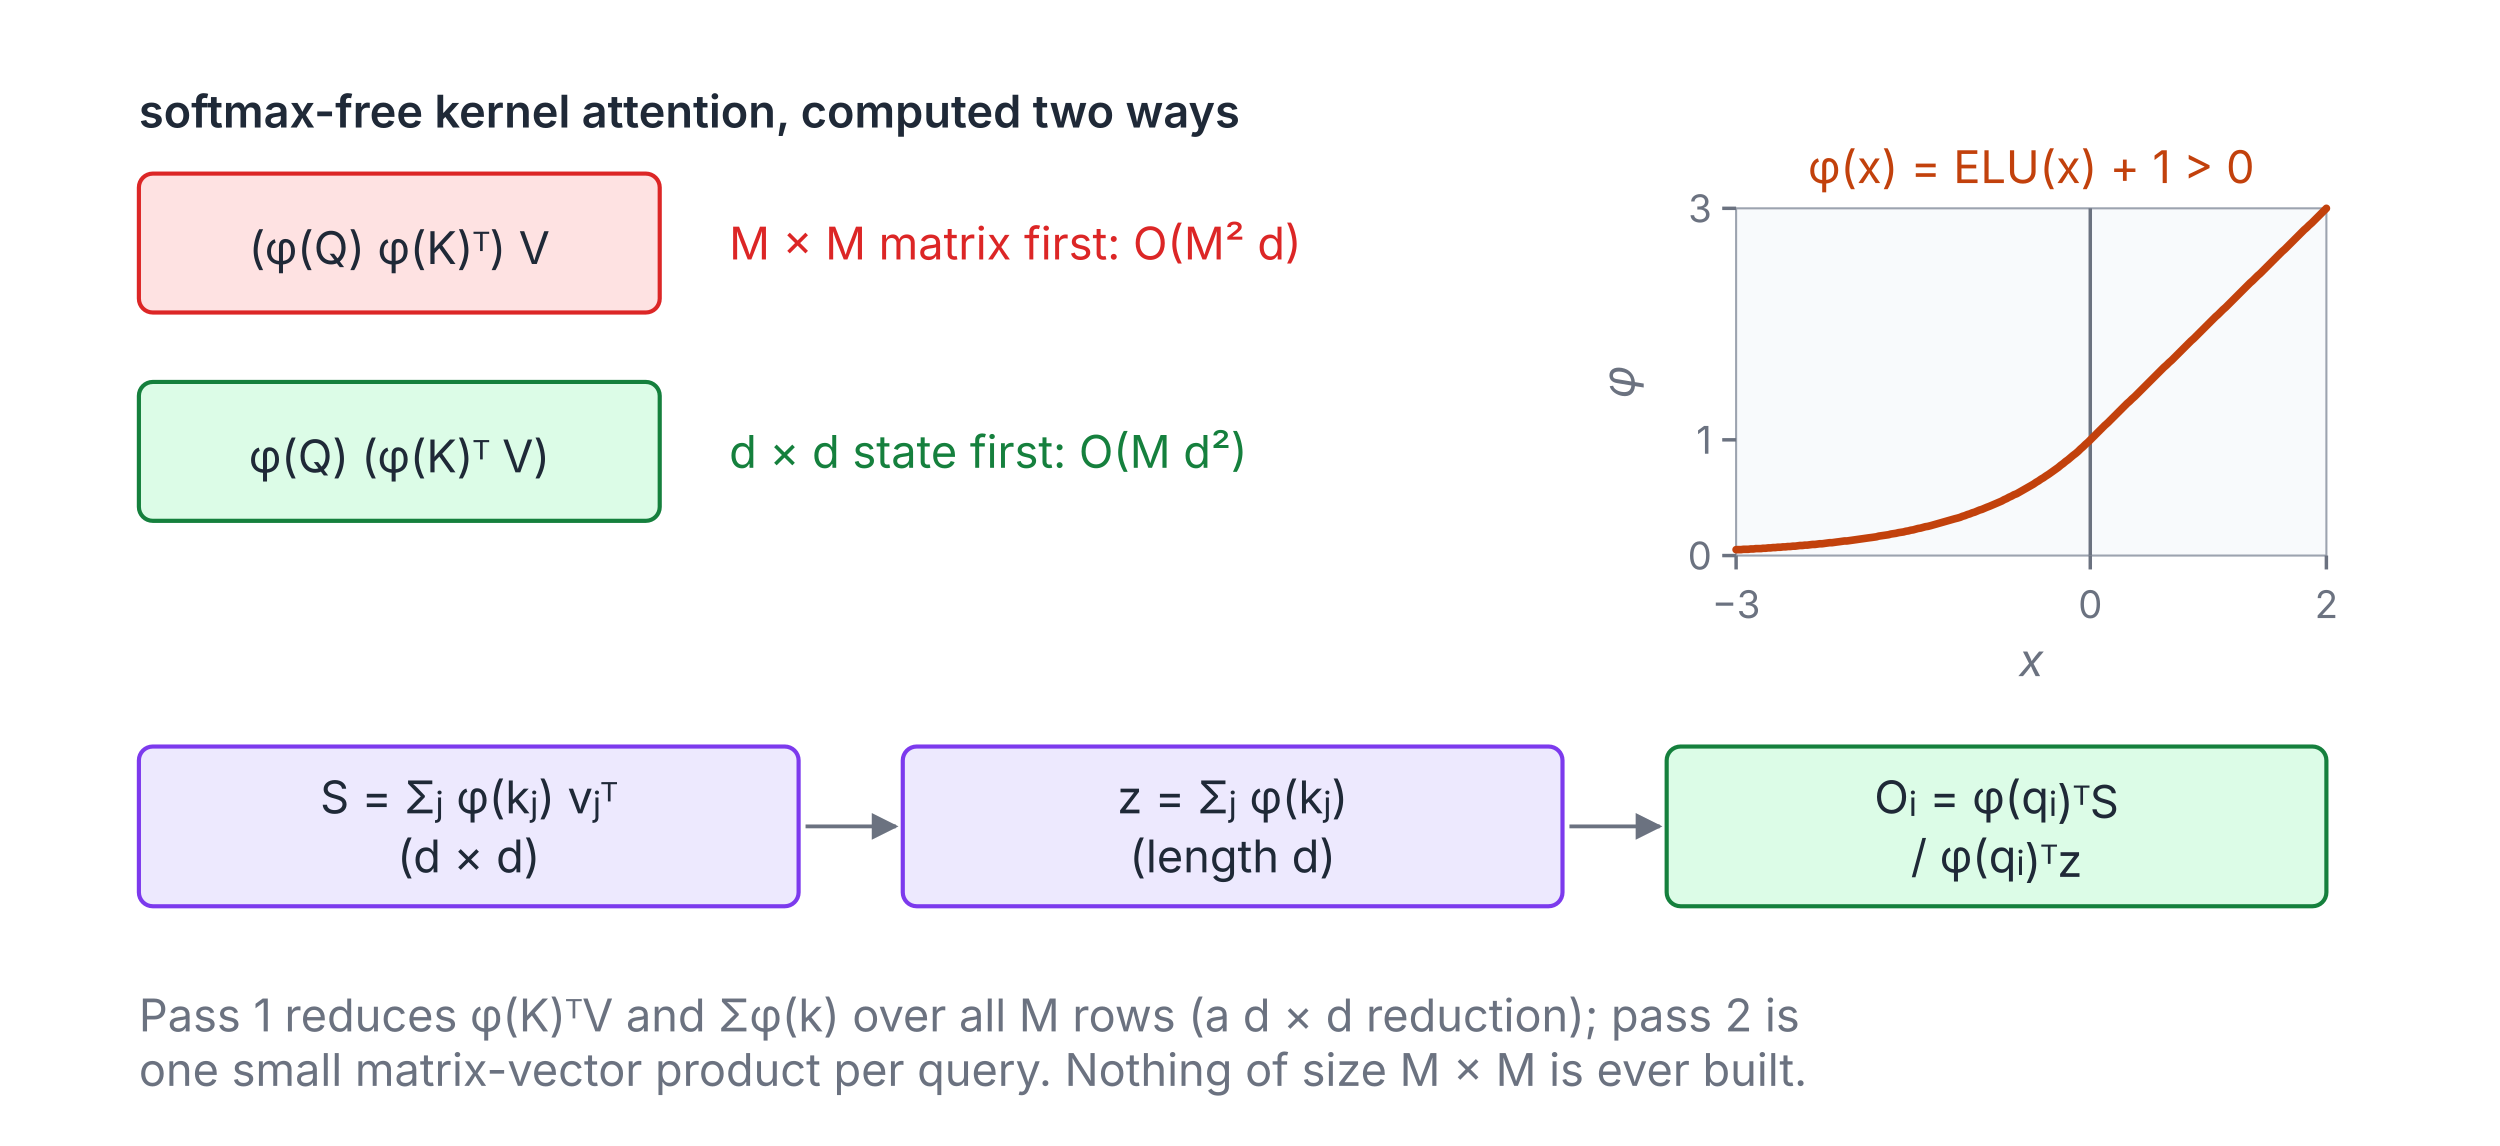
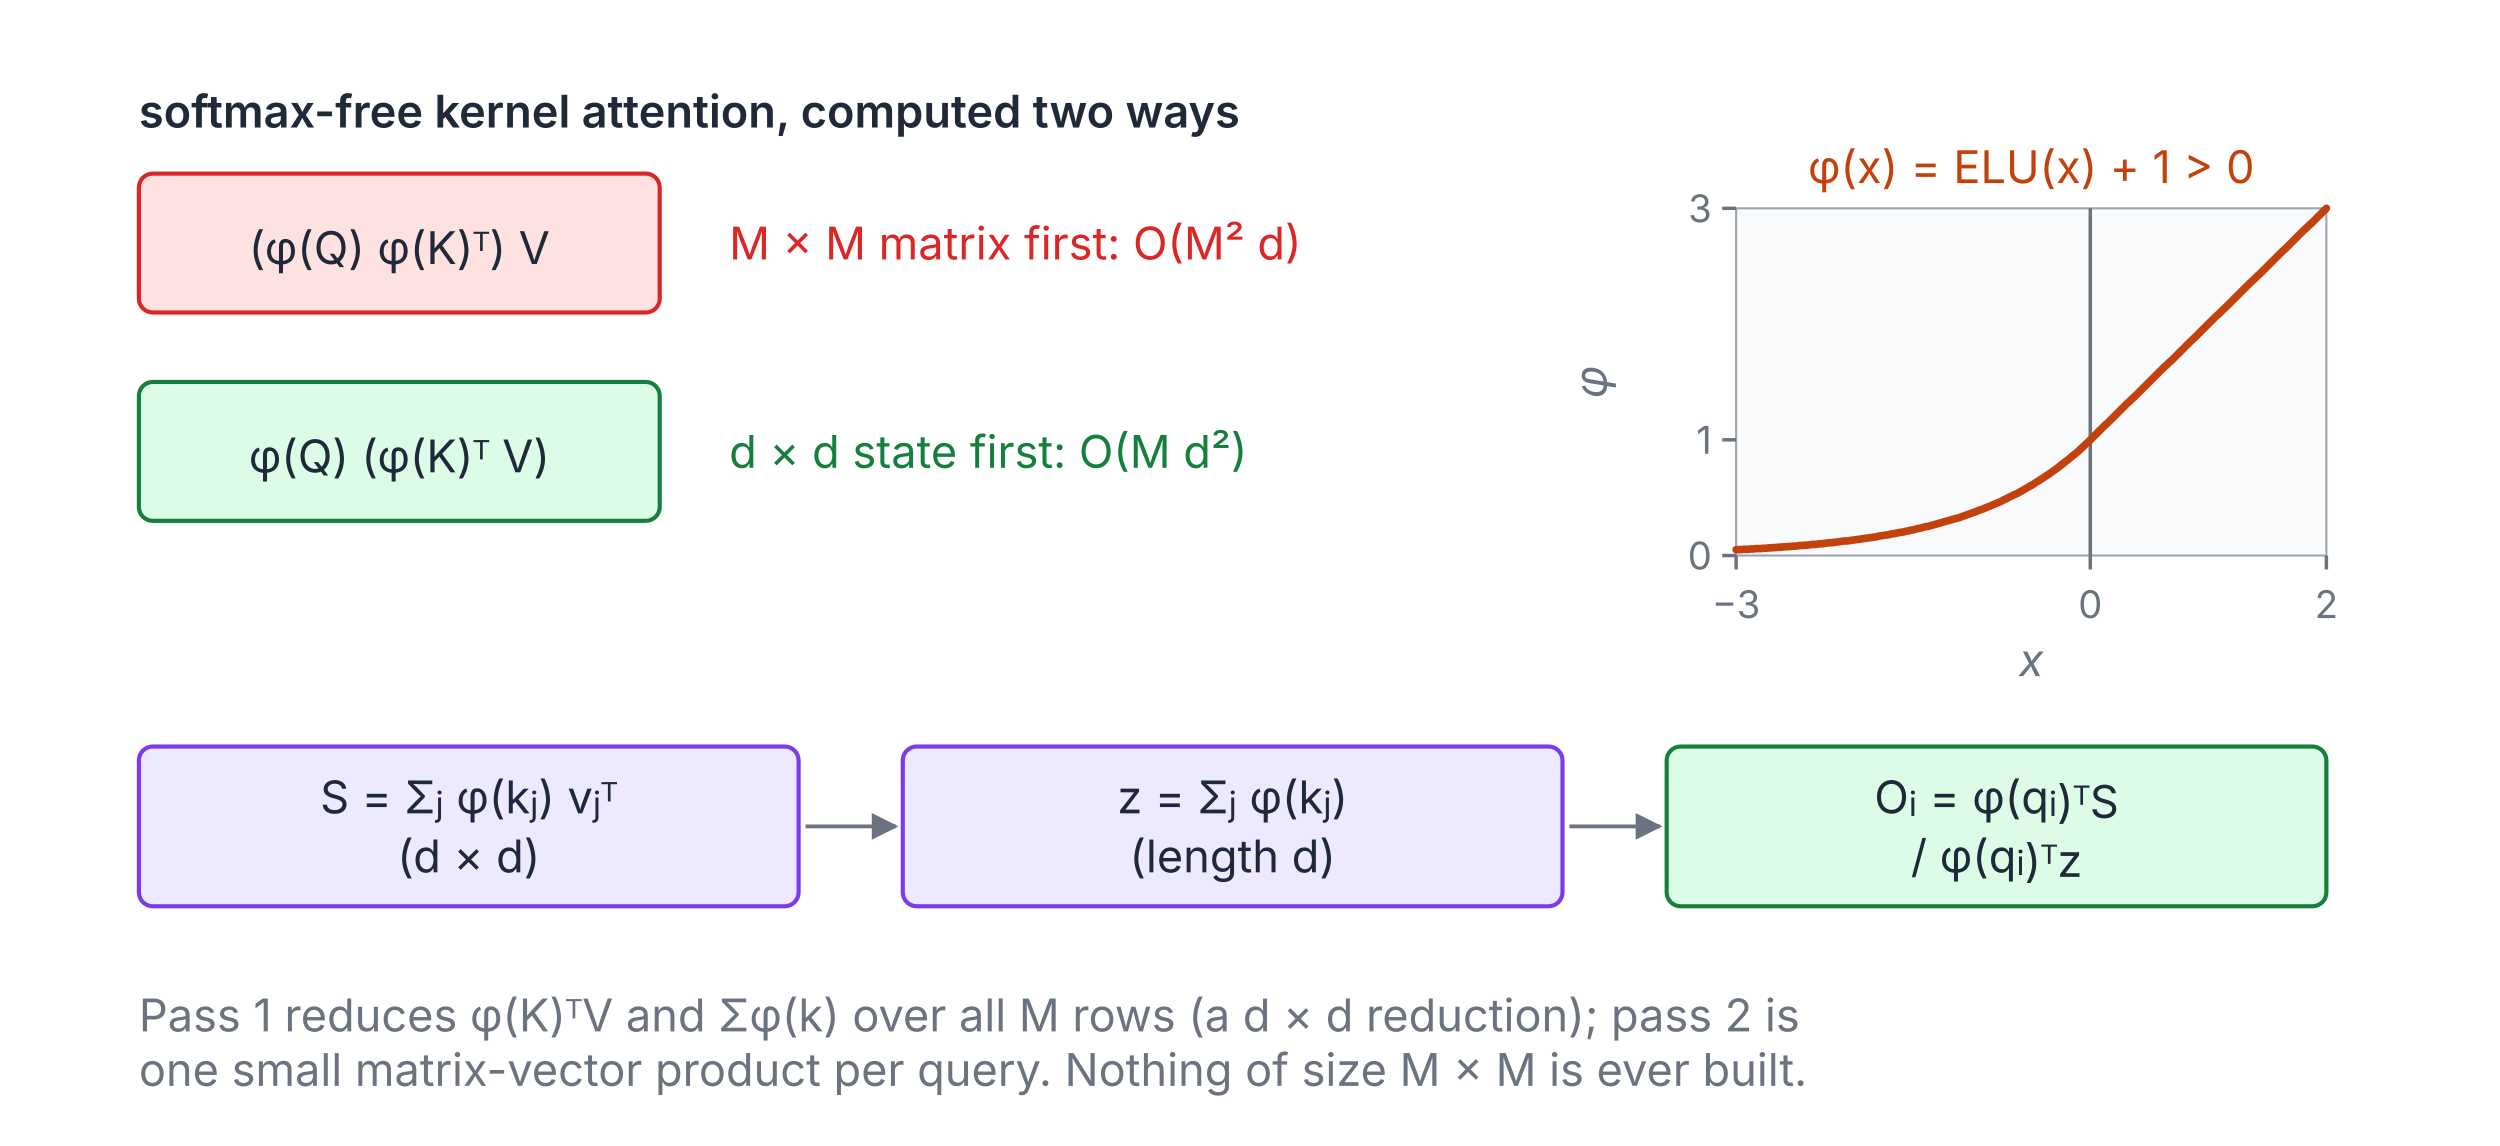
<svg xmlns="http://www.w3.org/2000/svg" viewBox="0 0 720 330" width="720" height="330" class="fig-svg" role="img">
  <style>.fig-paper{fill:var(--fig-paper,#ffffff)}.fig-panel{fill:var(--fig-panel,#f8fafc)}.fig-none{fill:none}.s-ink{stroke:var(--fig-ink,#1f2937)}.t-ink{fill:var(--fig-ink,#1f2937)}.f-ink{fill:var(--fig-ink-soft,#f3f4f6)}.f-ink2{fill:var(--fig-ink-mid,#e5e7eb)}.k-ink{fill:var(--fig-ink,#1f2937)}.s-muted{stroke:var(--fig-muted,#6b7280)}.t-muted{fill:var(--fig-muted,#6b7280)}.f-muted{fill:var(--fig-muted-soft,#f9fafb)}.f-muted2{fill:var(--fig-muted-mid,#e5e7eb)}.k-muted{fill:var(--fig-muted,#6b7280)}.s-line{stroke:var(--fig-line,#9ca3af)}.t-line{fill:var(--fig-line,#9ca3af)}.f-line{fill:var(--fig-line-soft,#f3f4f6)}.f-line2{fill:var(--fig-line-mid,#d1d5db)}.k-line{fill:var(--fig-line,#9ca3af)}.s-a{stroke:var(--fig-a,#2563eb)}.t-a{fill:var(--fig-a,#2563eb)}.f-a{fill:var(--fig-a-soft,#dbeafe)}.f-a2{fill:var(--fig-a-mid,#93c5fd)}.k-a{fill:var(--fig-a,#2563eb)}.s-b{stroke:var(--fig-b,#c2410c)}.t-b{fill:var(--fig-b,#c2410c)}.f-b{fill:var(--fig-b-soft,#ffedd5)}.f-b2{fill:var(--fig-b-mid,#fdba74)}.k-b{fill:var(--fig-b,#c2410c)}.s-c{stroke:var(--fig-c,#15803d)}.t-c{fill:var(--fig-c,#15803d)}.f-c{fill:var(--fig-c-soft,#dcfce7)}.f-c2{fill:var(--fig-c-mid,#86efac)}.k-c{fill:var(--fig-c,#15803d)}.s-d{stroke:var(--fig-d,#7c3aed)}.t-d{fill:var(--fig-d,#7c3aed)}.f-d{fill:var(--fig-d-soft,#ede9fe)}.f-d2{fill:var(--fig-d-mid,#c4b5fd)}.k-d{fill:var(--fig-d,#7c3aed)}.s-hl{stroke:var(--fig-hl,#dc2626)}.t-hl{fill:var(--fig-hl,#dc2626)}.f-hl{fill:var(--fig-hl-soft,#fee2e2)}.f-hl2{fill:var(--fig-hl-mid,#fca5a5)}.k-hl{fill:var(--fig-hl,#dc2626)}.fig-txt{font-family:Inter,system-ui,-apple-system,'Segoe UI',sans-serif;font-size:15px}.fig-mono{font-family:'Ubuntu Mono',ui-monospace,Menlo,monospace;font-size:15px}.fig-small{font-size:13px}.fig-tiny{font-size:11px}.fig-big{font-size:17px}.fig-plate{fill:var(--fig-paper,#ffffff);fill-opacity:.92}.fig-bold{font-weight:600}.fig-it{font-style:italic}</style>
  <defs>
    <marker id="leetgpu-056-linear-attention-ah-ink" viewBox="0 0 10 10" refX="9" refY="5" markerWidth="7" markerHeight="7" orient="auto-start-reverse">
      <path d="M0,0 L10,5 L0,10 z" class="k-ink" />
    </marker>
    <marker id="leetgpu-056-linear-attention-ah-muted" viewBox="0 0 10 10" refX="9" refY="5" markerWidth="7" markerHeight="7" orient="auto-start-reverse">
      <path d="M0,0 L10,5 L0,10 z" class="k-muted" />
    </marker>
    <marker id="leetgpu-056-linear-attention-ah-a" viewBox="0 0 10 10" refX="9" refY="5" markerWidth="7" markerHeight="7" orient="auto-start-reverse">
      <path d="M0,0 L10,5 L0,10 z" class="k-a" />
    </marker>
    <marker id="leetgpu-056-linear-attention-ah-b" viewBox="0 0 10 10" refX="9" refY="5" markerWidth="7" markerHeight="7" orient="auto-start-reverse">
      <path d="M0,0 L10,5 L0,10 z" class="k-b" />
    </marker>
    <marker id="leetgpu-056-linear-attention-ah-c" viewBox="0 0 10 10" refX="9" refY="5" markerWidth="7" markerHeight="7" orient="auto-start-reverse">
      <path d="M0,0 L10,5 L0,10 z" class="k-c" />
    </marker>
    <marker id="leetgpu-056-linear-attention-ah-d" viewBox="0 0 10 10" refX="9" refY="5" markerWidth="7" markerHeight="7" orient="auto-start-reverse">
      <path d="M0,0 L10,5 L0,10 z" class="k-d" />
    </marker>
    <marker id="leetgpu-056-linear-attention-ah-hl" viewBox="0 0 10 10" refX="9" refY="5" markerWidth="7" markerHeight="7" orient="auto-start-reverse">
      <path d="M0,0 L10,5 L0,10 z" class="k-hl" />
    </marker>
  </defs>
  <rect x="0" y="0" width="720" height="330" class="fig-paper" />
  <text x="40" y="32" text-anchor="start" dominant-baseline="central" class="fig-txt t-ink fig-small fig-bold">softmax-free kernel attention, computed two ways</text>
  <rect x="40" y="50" width="150" height="40" rx="4" class="f-hl s-hl" stroke-width="1.2" />
  <text x="115" y="70" text-anchor="middle" dominant-baseline="central" class="fig-txt t-ink fig-small">(φ(Q) φ(K)ᵀ) V</text>
  <text x="210" y="70" text-anchor="start" dominant-baseline="central" class="fig-txt t-hl fig-small">M × M matrix first:  O(M² d)</text>
  <rect x="40" y="110" width="150" height="40" rx="4" class="f-c s-c" stroke-width="1.2" />
  <text x="115" y="130" text-anchor="middle" dominant-baseline="central" class="fig-txt t-ink fig-small">φ(Q) (φ(K)ᵀ V)</text>
  <text x="210" y="130" text-anchor="start" dominant-baseline="central" class="fig-txt t-c fig-small">d × d state first:  O(M d²)</text>
  <rect x="40" y="215" width="190" height="46" rx="4" class="f-d s-d" stroke-width="1.2" />
  <text x="135" y="229.5" text-anchor="middle" dominant-baseline="central" class="fig-txt t-ink fig-small">S = Σ<tspan baseline-shift="sub" font-size="75%">j</tspan> φ(k<tspan baseline-shift="sub" font-size="75%">j</tspan>) v<tspan baseline-shift="sub" font-size="75%">j</tspan>ᵀ</text>
  <text x="135" y="246.5" text-anchor="middle" dominant-baseline="central" class="fig-txt t-ink fig-small">(d × d)</text>
  <rect x="260" y="215" width="190" height="46" rx="4" class="f-d s-d" stroke-width="1.2" />
  <text x="355" y="229.5" text-anchor="middle" dominant-baseline="central" class="fig-txt t-ink fig-small">z = Σ<tspan baseline-shift="sub" font-size="75%">j</tspan> φ(k<tspan baseline-shift="sub" font-size="75%">j</tspan>)</text>
  <text x="355" y="246.5" text-anchor="middle" dominant-baseline="central" class="fig-txt t-ink fig-small">(length d)</text>
  <line x1="232" y1="238" x2="258" y2="238" class="s-muted" stroke-width="1.1" marker-end="url(#leetgpu-056-linear-attention-ah-muted)" />
  <rect x="480" y="215" width="190" height="46" rx="4" class="f-c s-c" stroke-width="1.2" />
  <text x="575" y="229.5" text-anchor="middle" dominant-baseline="central" class="fig-txt t-ink fig-small">O<tspan baseline-shift="sub" font-size="75%">i</tspan> = φ(q<tspan baseline-shift="sub" font-size="75%">i</tspan>)ᵀS</text>
  <text x="575" y="246.5" text-anchor="middle" dominant-baseline="central" class="fig-txt t-ink fig-small">/ φ(q<tspan baseline-shift="sub" font-size="75%">i</tspan>)ᵀz</text>
  <line x1="452" y1="238" x2="478" y2="238" class="s-muted" stroke-width="1.1" marker-end="url(#leetgpu-056-linear-attention-ah-muted)" />
  <rect x="500" y="60" width="170" height="100" rx="0" class="fig-panel s-line" stroke-width="0.6" />
  <line x1="602" y1="60" x2="602" y2="160" class="s-muted" stroke-width="1" />
  <line x1="500" y1="160" x2="500" y2="164" class="s-muted" stroke-width="1" />
  <text x="500" y="174" text-anchor="middle" dominant-baseline="central" class="fig-txt t-muted fig-tiny">−3</text>
  <line x1="602" y1="160" x2="602" y2="164" class="s-muted" stroke-width="1" />
  <text x="602" y="174" text-anchor="middle" dominant-baseline="central" class="fig-txt t-muted fig-tiny">0</text>
  <line x1="670" y1="160" x2="670" y2="164" class="s-muted" stroke-width="1" />
  <text x="670" y="174" text-anchor="middle" dominant-baseline="central" class="fig-txt t-muted fig-tiny">2</text>
  <line x1="496" y1="160" x2="500" y2="160" class="s-muted" stroke-width="1" />
  <text x="493" y="160" text-anchor="end" dominant-baseline="central" class="fig-txt t-muted fig-tiny">0</text>
  <line x1="496" y1="126.67" x2="500" y2="126.67" class="s-muted" stroke-width="1" />
  <text x="493" y="126.67" text-anchor="end" dominant-baseline="central" class="fig-txt t-muted fig-tiny">1</text>
  <line x1="496" y1="60" x2="500" y2="60" class="s-muted" stroke-width="1" />
  <text x="493" y="60" text-anchor="end" dominant-baseline="central" class="fig-txt t-muted fig-tiny">3</text>
  <text x="585" y="190" text-anchor="middle" dominant-baseline="central" class="fig-txt t-muted fig-small fig-it">x</text>
-   <text x="466" y="110" text-anchor="middle" dominant-baseline="central" class="fig-txt t-muted fig-small fig-it" transform="rotate(-90 466 110)">φ</text>
+   <text x="458" y="110" text-anchor="middle" dominant-baseline="central" class="fig-txt t-muted fig-small fig-it" transform="rotate(-90 458 110)">φ</text>
  <path d="M500.0,158.3 L500.7,158.3 L501.4,158.3 L502.1,158.2 L502.8,158.2 L503.5,158.2 L504.2,158.1 L505.0,158.1 L505.7,158.0 L506.4,158.0 L507.1,158.0 L507.8,157.9 L508.5,157.9 L509.2,157.8 L509.9,157.8 L510.6,157.7 L511.3,157.7 L512.0,157.6 L512.8,157.6 L513.5,157.5 L514.2,157.5 L514.9,157.4 L515.6,157.4 L516.3,157.3 L517.0,157.3 L517.7,157.2 L518.4,157.1 L519.1,157.1 L519.8,157.0 L520.5,157.0 L521.2,156.9 L522.0,156.8 L522.7,156.8 L523.4,156.7 L524.1,156.6 L524.8,156.6 L525.5,156.5 L526.2,156.4 L526.9,156.3 L527.6,156.3 L528.3,156.2 L529.0,156.1 L529.8,156.0 L530.5,155.9 L531.2,155.8 L531.9,155.8 L532.6,155.7 L533.3,155.6 L534.0,155.5 L534.7,155.4 L535.4,155.3 L536.1,155.2 L536.8,155.1 L537.5,155.0 L538.2,154.9 L539.0,154.8 L539.7,154.7 L540.4,154.6 L541.1,154.4 L541.8,154.3 L542.5,154.2 L543.2,154.1 L543.9,154.0 L544.6,153.8 L545.3,153.7 L546.0,153.6 L546.8,153.4 L547.5,153.3 L548.2,153.2 L548.9,153.0 L549.6,152.9 L550.3,152.7 L551.0,152.6 L551.7,152.4 L552.4,152.2 L553.1,152.1 L553.8,151.9 L554.5,151.7 L555.2,151.6 L556.0,151.4 L556.7,151.2 L557.4,151.0 L558.1,150.8 L558.8,150.6 L559.5,150.4 L560.2,150.2 L560.9,150.0 L561.6,149.8 L562.3,149.6 L563.0,149.4 L563.8,149.2 L564.5,149.0 L565.2,148.7 L565.9,148.5 L566.6,148.2 L567.3,148.0 L568.0,147.7 L568.7,147.5 L569.4,147.2 L570.1,146.9 L570.8,146.7 L571.5,146.4 L572.2,146.1 L573.0,145.8 L573.7,145.5 L574.4,145.2 L575.1,144.9 L575.8,144.6 L576.5,144.3 L577.2,143.9 L577.9,143.6 L578.6,143.2 L579.3,142.9 L580.0,142.5 L580.8,142.2 L581.5,141.8 L582.2,141.4 L582.9,141.0 L583.6,140.6 L584.3,140.2 L585.0,139.8 L585.7,139.4 L586.4,138.9 L587.1,138.5 L587.8,138.0 L588.5,137.6 L589.2,137.1 L590.0,136.6 L590.7,136.1 L591.4,135.6 L592.1,135.1 L592.8,134.6 L593.5,134.0 L594.2,133.5 L594.9,132.9 L595.6,132.4 L596.3,131.8 L597.0,131.2 L597.8,130.6 L598.5,130.0 L599.2,129.3 L599.9,128.7 L600.6,128.0 L601.3,127.4 L602.0,126.7 L602.7,126.0 L603.4,125.3 L604.1,124.6 L604.8,123.9 L605.5,123.2 L606.2,122.5 L607.0,121.8 L607.7,121.1 L608.4,120.4 L609.1,119.7 L609.8,119.0 L610.5,118.3 L611.2,117.6 L611.9,116.9 L612.6,116.2 L613.3,115.6 L614.0,114.9 L614.8,114.2 L615.5,113.5 L616.2,112.8 L616.9,112.1 L617.6,111.4 L618.3,110.7 L619.0,110.0 L619.7,109.3 L620.4,108.6 L621.1,107.9 L621.8,107.2 L622.5,106.5 L623.2,105.8 L624.0,105.1 L624.7,104.4 L625.4,103.8 L626.1,103.1 L626.8,102.4 L627.5,101.7 L628.2,101.0 L628.9,100.3 L629.6,99.6 L630.3,98.9 L631.0,98.2 L631.8,97.5 L632.5,96.8 L633.2,96.1 L633.9,95.4 L634.6,94.7 L635.3,94.0 L636.0,93.3 L636.7,92.6 L637.4,91.9 L638.1,91.2 L638.8,90.6 L639.5,89.9 L640.2,89.2 L641.0,88.5 L641.7,87.8 L642.4,87.1 L643.1,86.4 L643.8,85.7 L644.5,85.0 L645.2,84.3 L645.9,83.6 L646.6,82.9 L647.3,82.2 L648.0,81.5 L648.8,80.8 L649.5,80.1 L650.2,79.4 L650.9,78.8 L651.6,78.1 L652.3,77.4 L653.0,76.7 L653.7,76.0 L654.4,75.3 L655.1,74.6 L655.8,73.9 L656.5,73.2 L657.2,72.5 L658.0,71.8 L658.7,71.1 L659.4,70.4 L660.1,69.7 L660.8,69.0 L661.5,68.3 L662.2,67.6 L662.9,66.9 L663.6,66.2 L664.3,65.6 L665.0,64.9 L665.8,64.2 L666.5,63.5 L667.2,62.8 L667.9,62.1 L668.6,61.4 L669.3,60.7 L670.0,60.0" class="fig-none s-b" stroke-width="2.2" stroke-linejoin="round" stroke-linecap="round" />
  <text x="585" y="48" text-anchor="middle" dominant-baseline="central" class="fig-txt t-b fig-small">φ(x) = ELU(x) + 1 &gt; 0</text>
  <text x="40" y="291" text-anchor="start" dominant-baseline="central" class="fig-txt t-muted fig-small">Pass 1 reduces φ(K)ᵀV and Σφ(k) over all M rows (a d × d reduction); pass 2 is</text>
  <text x="40" y="308" text-anchor="start" dominant-baseline="central" class="fig-txt t-muted fig-small">one small matrix-vector product per query. Nothing of size M × M is ever built.</text>
</svg>
